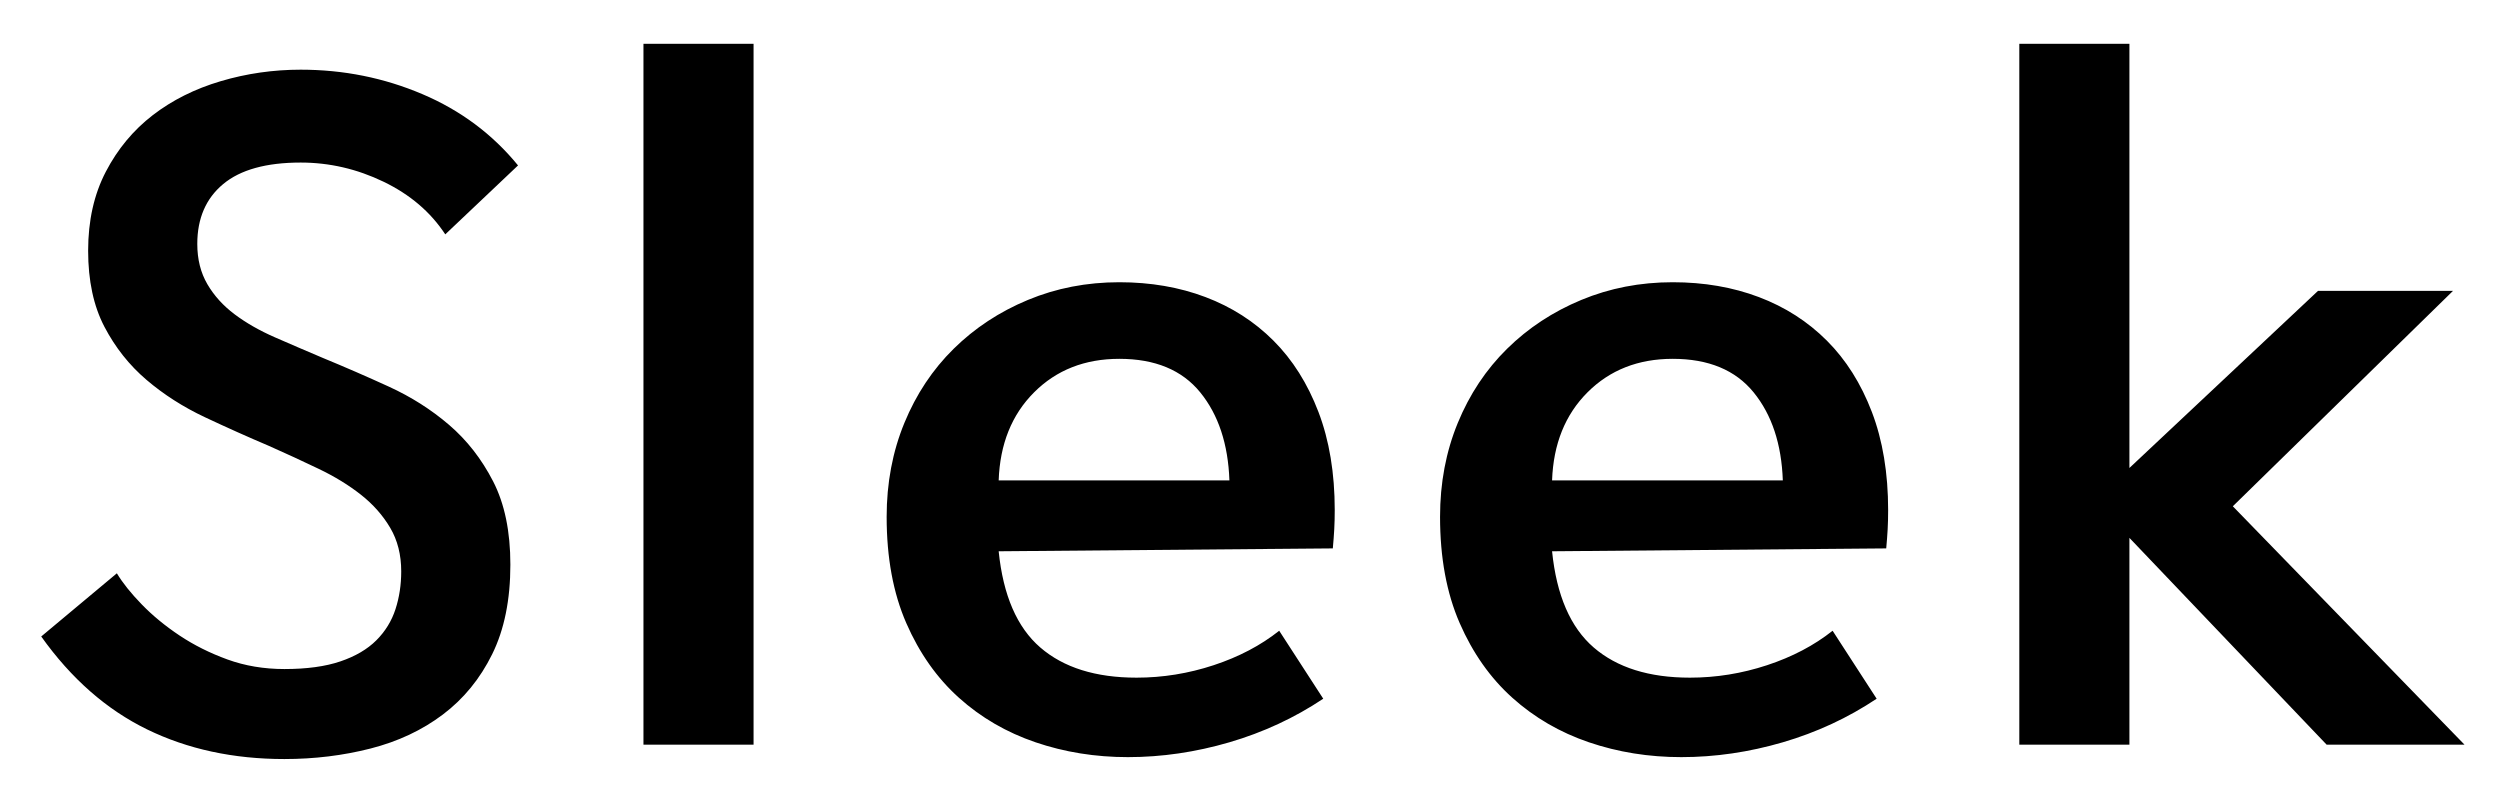
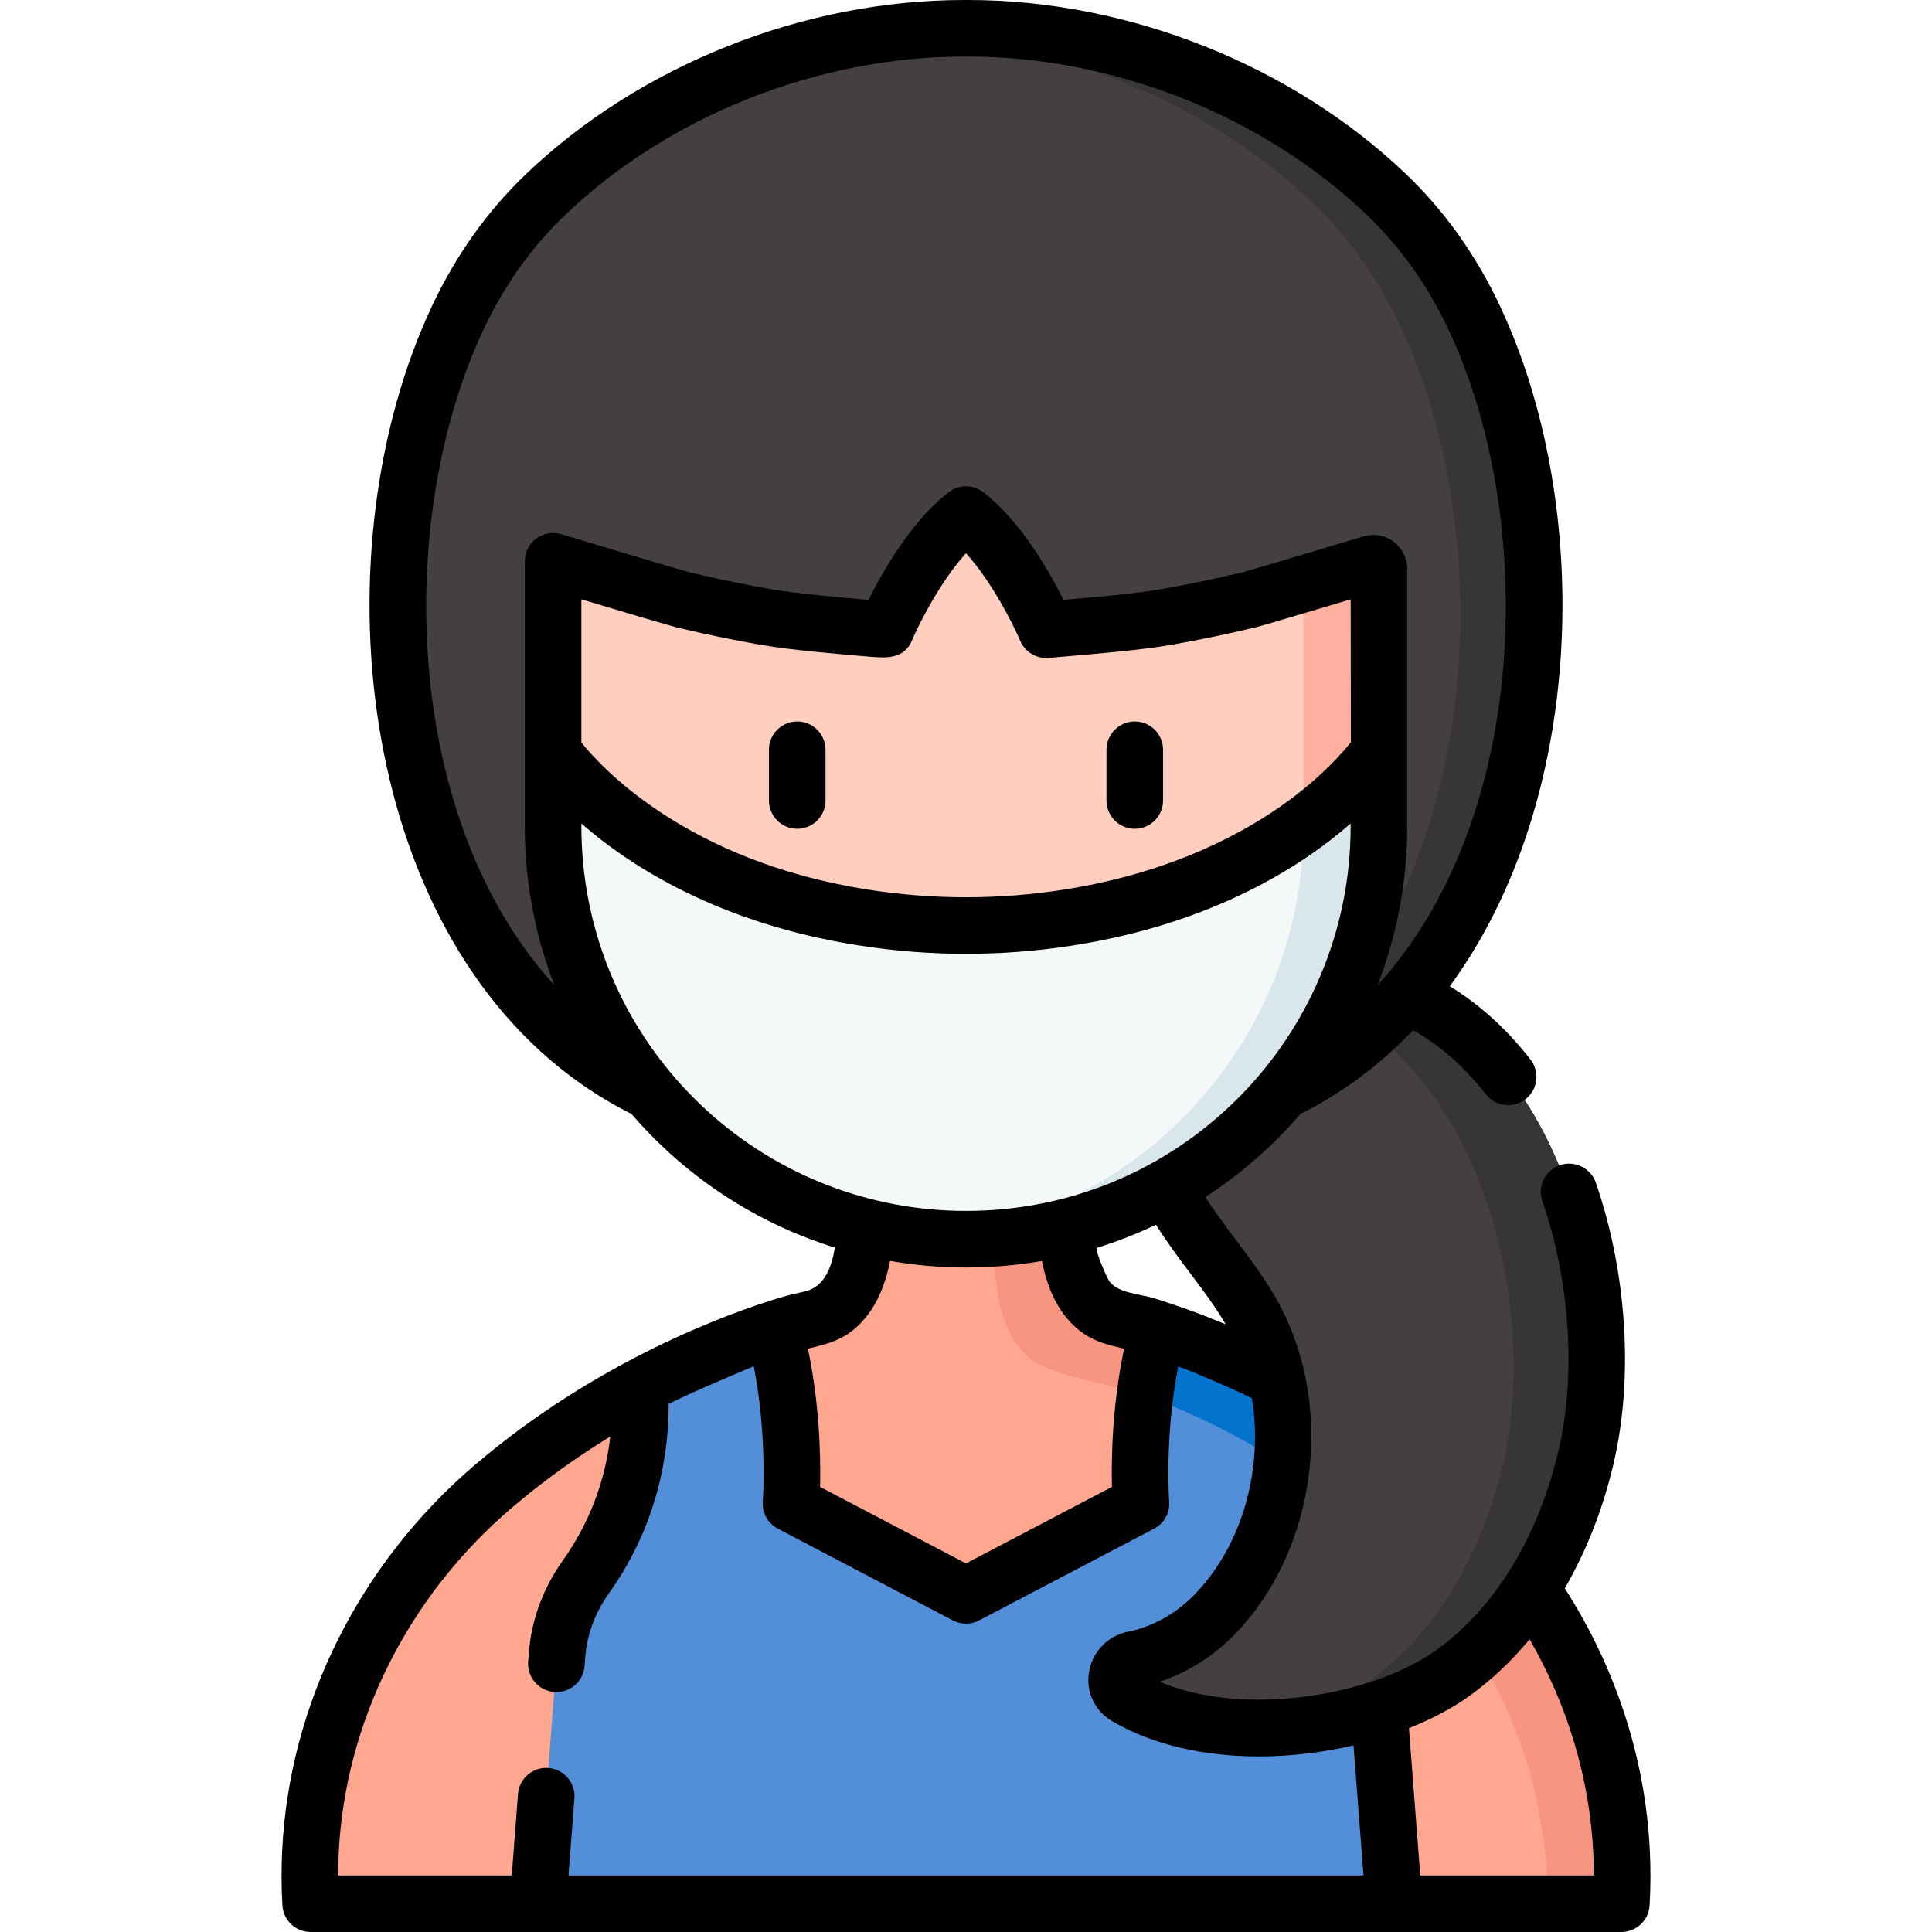
- <svg xmlns="http://www.w3.org/2000/svg" class="logo" viewBox="0 0 47 15" version="1.1">
-   <g id="logo" transform="translate(-113, -89)">
-     <path d="M114.657,93.712 C114.657,93.148 114.768,92.653 114.99,92.227 C115.212,91.801 115.506,91.447 115.872,91.165 C116.238,90.883 116.664,90.67 117.15,90.526 C117.636,90.382 118.137,90.31 118.653,90.31 C119.457,90.31 120.219,90.463 120.939,90.769 C121.659,91.075 122.259,91.522 122.739,92.11 L121.371,93.406 C121.095,92.986 120.708,92.656 120.21,92.416 C119.712,92.176 119.193,92.056 118.653,92.056 C118.005,92.056 117.519,92.191 117.195,92.461 C116.871,92.731 116.709,93.106 116.709,93.586 C116.709,93.874 116.772,94.126 116.898,94.342 C117.024,94.558 117.195,94.747 117.411,94.909 C117.627,95.071 117.879,95.215 118.167,95.341 C118.455,95.467 118.755,95.596 119.067,95.728 C119.475,95.896 119.889,96.076 120.309,96.268 C120.729,96.46 121.107,96.7 121.443,96.988 C121.779,97.276 122.055,97.63 122.271,98.05 C122.487,98.47 122.595,98.992 122.595,99.616 C122.595,100.276 122.481,100.837 122.253,101.299 C122.025,101.761 121.716,102.139 121.326,102.433 C120.936,102.727 120.483,102.94 119.967,103.072 C119.451,103.204 118.911,103.27 118.347,103.27 C117.387,103.27 116.526,103.084 115.764,102.712 C115.002,102.34 114.339,101.758 113.775,100.966 L115.197,99.778 C115.305,99.958 115.461,100.153 115.665,100.363 C115.869,100.573 116.106,100.768 116.376,100.948 C116.646,101.128 116.946,101.278 117.276,101.398 C117.606,101.518 117.963,101.578 118.347,101.578 C118.767,101.578 119.118,101.53 119.4,101.434 C119.682,101.338 119.907,101.206 120.075,101.038 C120.243,100.87 120.363,100.675 120.435,100.453 C120.507,100.231 120.543,99.994 120.543,99.742 C120.543,99.43 120.474,99.157 120.336,98.923 C120.198,98.689 120.015,98.482 119.787,98.302 C119.559,98.122 119.295,97.96 118.995,97.816 C118.695,97.672 118.383,97.528 118.059,97.384 C117.663,97.216 117.261,97.036 116.853,96.844 C116.445,96.652 116.079,96.418 115.755,96.142 C115.431,95.866 115.167,95.533 114.963,95.143 C114.759,94.753 114.657,94.276 114.657,93.712 Z M127.167,89.824 L127.167,103 L125.097,103 L125.097,89.824 L127.167,89.824 Z M131.775,99.364 C131.859,100.192 132.12,100.795 132.558,101.173 C132.996,101.551 133.599,101.74 134.367,101.74 C134.859,101.74 135.342,101.662 135.816,101.506 C136.29,101.35 136.701,101.134 137.049,100.858 L137.877,102.136 C137.337,102.496 136.749,102.769 136.113,102.955 C135.477,103.141 134.841,103.234 134.205,103.234 C133.593,103.234 133.014,103.141 132.468,102.955 C131.922,102.769 131.442,102.49 131.028,102.118 C130.614,101.746 130.284,101.278 130.038,100.714 C129.792,100.15 129.669,99.484 129.669,98.716 C129.669,98.08 129.78,97.492 130.002,96.952 C130.224,96.412 130.533,95.947 130.929,95.557 C131.325,95.167 131.79,94.861 132.324,94.639 C132.858,94.417 133.431,94.306 134.043,94.306 C134.631,94.306 135.171,94.399 135.663,94.585 C136.155,94.771 136.581,95.044 136.941,95.404 C137.301,95.764 137.583,96.211 137.787,96.745 C137.991,97.279 138.093,97.894 138.093,98.59 C138.093,98.722 138.09,98.842 138.084,98.95 C138.078,99.058 138.069,99.178 138.057,99.31 L131.775,99.364 Z M134.043,95.746 C133.395,95.746 132.861,95.956 132.441,96.376 C132.021,96.796 131.799,97.348 131.775,98.032 L136.113,98.032 C136.089,97.348 135.906,96.796 135.564,96.376 C135.222,95.956 134.715,95.746 134.043,95.746 Z M142.179,99.364 C142.263,100.192 142.524,100.795 142.962,101.173 C143.4,101.551 144.003,101.74 144.771,101.74 C145.263,101.74 145.746,101.662 146.22,101.506 C146.694,101.35 147.105,101.134 147.453,100.858 L148.281,102.136 C147.741,102.496 147.153,102.769 146.517,102.955 C145.881,103.141 145.245,103.234 144.609,103.234 C143.997,103.234 143.418,103.141 142.872,102.955 C142.326,102.769 141.846,102.49 141.432,102.118 C141.018,101.746 140.688,101.278 140.442,100.714 C140.196,100.15 140.073,99.484 140.073,98.716 C140.073,98.08 140.184,97.492 140.406,96.952 C140.628,96.412 140.937,95.947 141.333,95.557 C141.729,95.167 142.194,94.861 142.728,94.639 C143.262,94.417 143.835,94.306 144.447,94.306 C145.035,94.306 145.575,94.399 146.067,94.585 C146.559,94.771 146.985,95.044 147.345,95.404 C147.705,95.764 147.987,96.211 148.191,96.745 C148.395,97.279 148.497,97.894 148.497,98.59 C148.497,98.722 148.494,98.842 148.488,98.95 C148.482,99.058 148.473,99.178 148.461,99.31 L142.179,99.364 Z M144.447,95.746 C143.799,95.746 143.265,95.956 142.845,96.376 C142.425,96.796 142.203,97.348 142.179,98.032 L146.517,98.032 C146.493,97.348 146.31,96.796 145.968,96.376 C145.626,95.956 145.119,95.746 144.447,95.746 Z M153.033,89.824 L153.033,97.798 L156.579,94.468 L159.117,94.468 L154.977,98.518 L159.333,103 L156.741,103 L153.033,99.112 L153.033,103 L150.963,103 L150.963,89.824 L153.033,89.824 Z" id="Sleek" />
+ <svg xmlns="http://www.w3.org/2000/svg" id="Capa_1" enable-background="new 0 0 512.192 512.192" height="512" viewBox="0 0 512.192 512.192" width="512">
+   <g>
+     <g>
+       <g>
+         <path d="m429.839 504.692h-347.485c-.271-4.663-.271-9.229-.058-13.649 1.793-37.651 19.843-72.568 48.527-97.025 31.376-26.763 65.161-38.861 77.797-42.721 2.342-.715 4.727-1.231 7.115-1.771 1.906-.431 3.553-1.184 4.969-2.183 10.673-7.454 8.579-28.5 8.579-28.5h53.626s-2.094 21.045 8.579 28.5c1.416 1 3.063 1.752 4.969 2.183 2.388.54 4.774 1.056 7.115 1.771 12.636 3.86 46.421 15.958 77.797 42.721 28.684 24.458 46.734 59.375 48.527 97.025.214 4.42.214 8.986-.057 13.649z" fill="#ffa78f" />
+       </g>
+       <g>
+         <path d="m429.836 504.691h-19.55c0-2.19-.05-4.35-.15-6.48-1.79-37.65-19.65-69.71-48.34-94.17-16.19-13.82-34.76-24.85-54.53-32.72-9.68-3.85-20.29-4.91-29.87-8.68-7.52-2.95-11.01-10.53-12.6-17.98-.24-1.16-2.88-19.43-2.12-19.43 0-.03-.01-6.36-.02-6.39h20.25s-2.09 21.05 8.58 28.5c1.41.998 3.051 1.748 4.947 2.178 2.397.544 4.792 1.059 7.142 1.777 12.641 3.862 46.42 15.961 77.79 42.725 28.69 24.45 46.74 59.37 48.53 97.02.211 4.42.211 8.989-.059 13.65z" fill="#f89580" />
+       </g>
+       <g>
+         <path d="m369.596 504.911h-227l.02-.22 5.06-65.921c.572-7.451 3.255-14.56 7.593-20.645 14.209-19.931 14.994-40.455 14.317-50.383 14.77-7.9 27.66-12.75 35.64-15.37 6.29 22.93 4.48 46.25 4.48 46.25l46.39 24.32 46.39-24.32s-1.81-23.32 4.48-46.25c7.98 2.62 20.87 7.47 35.64 15.37-.677 9.929.107 30.452 14.317 50.383 4.338 6.085 7.021 13.194 7.593 20.645l5.06 65.921z" fill="#528fd8" />
+       </g>
+       <g>
+         <path d="m344.596 391.001c-11.69-7.88-24.25-14.47-37.33-19.68-1.23-.49-2.48-.93-3.74-1.34.71-5.61 1.8-11.62 3.44-17.61.48.16.97.32 1.48.5.03 0 .05.01.07.02.78.26 1.59.54 2.44.85 2.984 1.088 5.907 2.161 8.85 3.34 2.67 1.07 5.53 2.29 8.55 3.66 1.948.884 3.861 1.81 5.79 2.7.39.18.78.37 1.17.57 2.37 1.16 4.8 2.4 7.29 3.73-.36 5.299-.31 13.619 1.99 23.26z" fill="#0473ce" />
+       </g>
+       <g>
+         <path d="m308.624 280.954c-5.68 12.563-4.035 26.086 3.344 38.415 6.932 11.582 16.862 21.342 22.406 33.649 10.906 24.214 6.309 55.795-12.372 75.008-5.775 5.939-13.397 10.311-21.462 11.888-4.598.899-6.158 6.858-2.37 9.615.11.08.215.15.314.208 23.81 14.06 64.939 9.442 86.712-6.225 18.618-13.396 30.163-35.347 35.297-57.307 11.857-50.718-13.336-129.664-75.988-127.592-15.315.507-29.408 8.023-35.881 22.341z" fill="#433f43" />
+       </g>
+       <g>
+         <path d="m420.496 386.211c-5.14 21.96-16.68 43.91-35.3 57.3-13.18 9.49-33.47 14.93-52.71 14.61 11.64-2.36 22.5-6.68 30.64-12.54 18.61-13.39 30.16-35.35 35.29-57.3 11.29-48.26-10.98-122.08-67.14-127.34 4.19-1.4 8.65-2.18 13.23-2.33 62.65-2.071 87.84 76.879 75.99 127.6z" fill="#383538" />
+       </g>
+       <g>
+         <path d="m390.89 84.359c-5.714-12.177-13.483-23.365-23.209-32.681-28.972-27.747-70.97-44.179-111.032-44.178-.185 0-.368.007-.552.008-.185-.001-.368-.008-.552-.008-40.062 0-82.061 16.431-111.032 44.178-9.727 9.316-17.495 20.504-23.209 32.681-28.011 59.695-20.725 156.358 37.052 196.839 18.497 12.959 37.414 17.435 59.564 18.11 2.919.089 73.435.089 76.354 0 22.15-.675 41.067-5.15 59.564-18.11 57.777-40.481 65.062-137.144 37.052-196.839z" fill="#433f43" />
+       </g>
+       <g>
+         <path d="m353.836 281.2c-17.87 12.52-36.12 17.12-57.31 18.02 13.28-2.52 25.59-7.36 37.72-15.86 57.78-40.48 65.06-137.14 37.05-196.84-5.71-12.18-13.48-23.36-23.21-32.68-28.97-27.75-70.97-44.18-111.03-44.18-.19 0-.37.01-.55.01-.19 0-.37-.01-.56-.01-2.29 0-4.58.05-6.88.16 8.81-1.53 17.69-2.32 26.48-2.32.18 0 .37.01.55.01s.37-.01.55-.01c40.06 0 82.06 16.43 111.03 44.18 9.73 9.31 17.5 20.5 23.21 32.68 28.01 59.69 20.73 156.36-37.05 196.84z" fill="#383538" />
+       </g>
+       <g>
+         <path d="m353.739 129.574 11.823 21.225v68.259c0 3.73-.188 7.421-.553 11.052-2.585 25.815-14.141 48.985-31.509 66.352-19.805 19.805-47.169 32.061-77.405 32.061-56.731 0-103.377-43.153-108.913-98.413-.365-3.631-.553-7.322-.553-11.052v-72.188l10.493-17.295h196.617z" fill="#ffcebf" />
+       </g>
+       <g>
+         <path d="m353.739 121.478 11.827 29.321v68.259c0 3.73-.19 7.42-.56 11.05-2.58 25.82-14.14 48.99-31.51 66.35-19.8 19.81-47.16 32.06-77.4 32.06-3.37 0-6.71-.15-10-.46 26.25-2.36 49.81-14 67.4-31.6 17.37-17.36 28.93-40.53 31.51-66.35.37-3.63.56-7.32.56-11.05v-97.58z" fill="#ffb09e" />
+       </g>
+       <g>
+         <path d="m365.562 199.331v19.726c0 3.73-.188 7.421-.553 11.052-2.585 25.815-14.141 48.985-31.509 66.352-19.805 19.805-47.169 32.061-77.405 32.061-56.731 0-103.377-43.153-108.913-98.413-.365-3.631-.553-7.322-.553-11.052v-19.726s22.625 34.461 82.023 43.875c18.174 2.88 36.712 2.88 54.886 0 59.399-9.413 82.024-43.875 82.024-43.875z" fill="#f5f8f9" />
+       </g>
+       <g>
+         <path d="m365.566 199.328v19.73c0 3.73-.19 7.42-.56 11.05-2.58 25.82-14.14 48.99-31.51 66.35-19.8 19.81-47.16 32.06-77.4 32.06-2.521 0-5.009-.056-7.52-.26-.83-.05-1.66-.12-2.48-.2 26.25-2.36 49.81-14 67.4-31.6 17.37-17.36 28.93-40.53 31.51-66.35.37-3.63.56-7.32.56-11.05v-.39c13.98-10.17 20-19.34 20-19.34z" fill="#d9e7ec" />
+       </g>
+       <g>
+         <path d="m346.019 85.447c-14.863-18.52-36.314-30.432-59.281-35.693-20.201-4.627-41.055-4.633-61.284 0-22.967 5.261-44.417 17.173-59.281 35.693-12.799 15.948-19.543 35.915-19.543 56.364v6.994s31.893 9.598 34.357 10.189c7.313 1.756 14.679 3.292 22.089 4.582 8.565 1.491 23.112 2.609 31.745 3.36 0 0 8.915-21.062 21.274-30.513 12.359 9.451 21.274 30.513 21.274 30.513 8.633-.751 23.181-1.869 31.745-3.36 7.41-1.29 14.777-2.826 22.089-4.582 2.464-.592 34.357-10.189 34.357-10.189v-6.994c.002-20.449-6.742-40.415-19.541-56.364z" fill="#433f43" />
+       </g>
+       <g>
+         <path d="m211.353 191.267c-4.143 0-7.5 3.357-7.5 7.5v13.454c0 4.143 3.357 7.5 7.5 7.5s7.5-3.357 7.5-7.5v-13.454c0-4.143-3.357-7.5-7.5-7.5z" />
+         <path d="m300.839 191.267c-4.143 0-7.5 3.357-7.5 7.5v13.454c0 4.143 3.357 7.5 7.5 7.5s7.5-3.357 7.5-7.5v-13.454c0-4.143-3.357-7.5-7.5-7.5z" />
+         <path d="m437.388 490.686c-1.175-24.663-9.112-48.667-22.553-69.603 5.707-9.835 10.118-21.01 12.96-33.169 5.3-22.667 3.533-50.471-4.727-74.375-1.353-3.916-5.626-5.993-9.538-4.64-3.915 1.353-5.992 5.623-4.64 9.538 7.374 21.341 8.98 46.036 4.299 66.063-5.371 22.973-16.869 41.769-32.376 52.927-17.055 12.272-51.125 17.854-73.395 8.422 7.377-2.436 14.318-6.792 19.959-12.592 20.338-20.917 26.156-55.957 13.833-83.317-3.618-8.032-8.763-14.865-13.739-21.474-2.845-3.779-5.535-7.387-7.912-11.118 6.867-4.454 13.319-9.657 19.244-15.581 2.07-2.07 4.04-4.226 5.94-6.435 4.599-2.293 9.047-4.941 13.398-7.99 5.997-4.201 11.478-8.981 16.472-14.231 7.116 3.979 13.564 9.637 19.296 16.987 2.549 3.266 7.261 3.846 10.527 1.301 3.266-2.548 3.848-7.261 1.301-10.527-6.31-8.089-13.49-14.575-21.387-19.411 36.128-49.214 38.118-127.461 13.329-180.288-6.305-13.435-14.652-25.181-24.812-34.911-30.245-28.969-73.692-46.263-116.218-46.262l-.513.008s-.593-.008-.597-.008c-42.524 0-85.971 17.295-116.215 46.262-10.159 9.73-18.507 21.477-24.813 34.912-29.807 63.526-20.9 163.821 39.54 206.167 4.341 3.042 8.776 5.688 13.362 7.98 3.1 3.599 6.427 7.031 9.98 10.265 12.766 11.617 27.768 20.144 43.938 25.17-.831 4.896-2.536 10.394-7.981 11.62-2.238.504-4.551 1.024-6.921 1.748-13.43 4.104-48.154 16.622-80.472 44.188-30.653 26.138-49.298 63.452-51.152 102.372-.234 4.855-.213 9.716.063 14.445.23 3.967 3.515 7.064 7.487 7.064h347.484c3.973 0 7.257-3.098 7.487-7.064.275-4.731.297-9.591.062-14.443zm-112.459-139.608c-8.111-3.371-14.777-5.614-19.167-6.955-3.614-1.104-9.107-1.222-11.624-4.359-.553-.69-4.112-8.719-3.276-8.978 5.343-1.656 10.555-3.689 15.597-6.097 2.823 4.513 5.965 8.727 9.031 12.798 3.454 4.588 6.762 8.989 9.439 13.591zm-176.137-209.454c-2.27-.685-4.73-.253-6.636 1.162-1.903 1.415-3.025 3.647-3.025 6.02v70.252c0 3.937.198 7.908.59 11.8 1.049 10.473 3.503 20.656 7.231 30.316-16.32-17.888-27.428-42.853-31.877-72.309-5.265-34.851-.398-72.727 13.018-101.318 5.519-11.758 12.788-22.003 21.608-30.452 27.52-26.36 67.088-42.096 105.842-42.095l.593.008.513-.008c38.755-.001 78.322 15.735 105.844 42.094 8.82 8.449 16.09 18.694 21.607 30.451 13.417 28.593 18.283 66.469 13.019 101.319-4.455 29.489-15.59 54.465-31.94 72.356 3.759-9.707 6.247-19.914 7.293-30.36.393-3.895.591-7.866.591-11.803l.003-68.273c-.006-2.825-1.363-5.518-3.632-7.2-2.267-1.683-5.235-2.201-7.935-1.388-21.925 6.587-30.934 9.23-32.044 9.506-7.251 1.741-14.526 3.25-21.625 4.486-6.701 1.167-17.506 2.118-25.888 2.831-3.66-7.342-11.349-20.952-21.29-28.554-2.689-2.057-6.422-2.057-9.111 0-9.941 7.602-17.63 21.212-21.29 28.554-8.382-.713-19.187-1.664-25.888-2.831-7.1-1.236-14.375-2.745-21.614-4.483-1.887-.468-21.83-6.432-33.957-10.081zm209.342 55.133c-2.18 2.762-7.467 8.833-16.426 15.439-11.188 8.25-30.566 19.042-59.343 23.604-17.432 2.762-35.107 2.763-52.539 0-47.785-7.574-70.436-32.376-75.696-38.96v-37.951c9.875 2.959 23.343 6.976 25.106 7.399 7.556 1.813 15.144 3.388 22.554 4.678 7.75 1.35 19.841 2.376 28.669 3.126 4.443.38 9.197.669 11.269-4.23 1.864-4.407 7.494-15.608 14.364-23.201 6.849 7.581 12.496 18.791 14.37 23.201 1.267 2.992 4.312 4.836 7.558 4.548l3.712-.317c8.828-.75 20.919-1.776 28.669-3.126 7.409-1.29 14.997-2.863 22.556-4.678 1.391-.335 9.83-2.822 25.119-7.404zm-170.644 97.735c-18.675-16.995-30.339-40.125-32.845-65.134-.342-3.397-.515-6.863-.515-10.301v-.725c13.22 11.53 36.654 26.466 73.349 32.281 18.988 3.01 38.246 3.01 57.234 0 36.691-5.814 60.129-20.751 73.349-32.281v.725c0 3.438-.173 6.903-.516 10.305-2.328 23.253-12.751 45.199-29.35 61.797-19.257 19.258-44.863 29.864-72.101 29.864-25.441 0-49.805-9.421-68.605-26.531zm37.509 58.998c6.582-4.597 9.611-12.202 10.958-19.211 6.603 1.149 13.337 1.744 20.14 1.744 6.822 0 13.553-.587 20.14-1.724 1.345 6.999 4.365 14.587 10.924 19.168 3.446 2.407 7.046 3.158 10.846 4.093-3.195 15.158-3.4 29.368-3.224 36.63l-38.687 20.282-38.686-20.282c.177-7.263-.029-21.474-3.224-36.634 3.768-.937 7.524-1.769 10.813-4.066zm-74.285 143.702 1.568-20.434c.317-4.13-2.773-7.735-6.903-8.052-4.129-.325-7.734 2.774-8.052 6.903l-1.657 21.582h-46.027c.003-1.923.051-3.857.144-5.793 1.658-34.801 18.389-68.215 45.903-91.676 8.693-7.415 17.569-13.658 26.104-18.888-1.074 9.42-4.317 21.271-12.633 32.935-5.197 7.291-8.297 15.737-8.963 24.424l-.178 2.313c-.317 4.131 2.772 7.735 6.902 8.053 4.154.324 7.735-2.774 8.053-6.902l.179-2.314c.457-5.965 2.608-11.797 6.221-16.865 13.437-18.846 15.955-38.12 15.877-50.278 6.36-3.236 21.675-9.633 22.33-9.88.082-.031.167-.064.249-.095 3.641 18.572 2.412 35.627 2.397 35.816-.232 2.989 1.339 5.83 3.995 7.223l46.39 24.32c2.182 1.143 4.783 1.143 6.965 0l46.39-24.32c2.652-1.391 4.223-4.231 3.995-7.217-.015-.194-1.243-17.247 2.396-35.817 1.12.421 2.282.869 3.49 1.347 2.674 1.061 11.402 4.885 13.127 5.7.958.453 1.926.917 2.909 1.399 3.078 18.74-2.471 38.969-15.262 52.124-4.901 5.039-11.125 8.504-17.524 9.756-5.102.997-9.125 4.927-10.251 10.009-1.113 5.025.768 10.019 4.89 13.019.335.244.659.456.931.614 11.161 6.591 25.033 9.445 39.105 9.445 8.467 0 16.996-1.049 25.058-2.925l2.647 34.475h-210.765zm225.811 0-2.998-39.038c6.025-2.392 11.489-5.272 16.048-8.552 5.824-4.191 11.158-9.245 15.932-15.029 10.037 17.416 15.948 36.891 16.898 56.831.093 1.935.141 3.867.144 5.789h-46.024z" />
+       </g>
+     </g>
  </g>
</svg>
